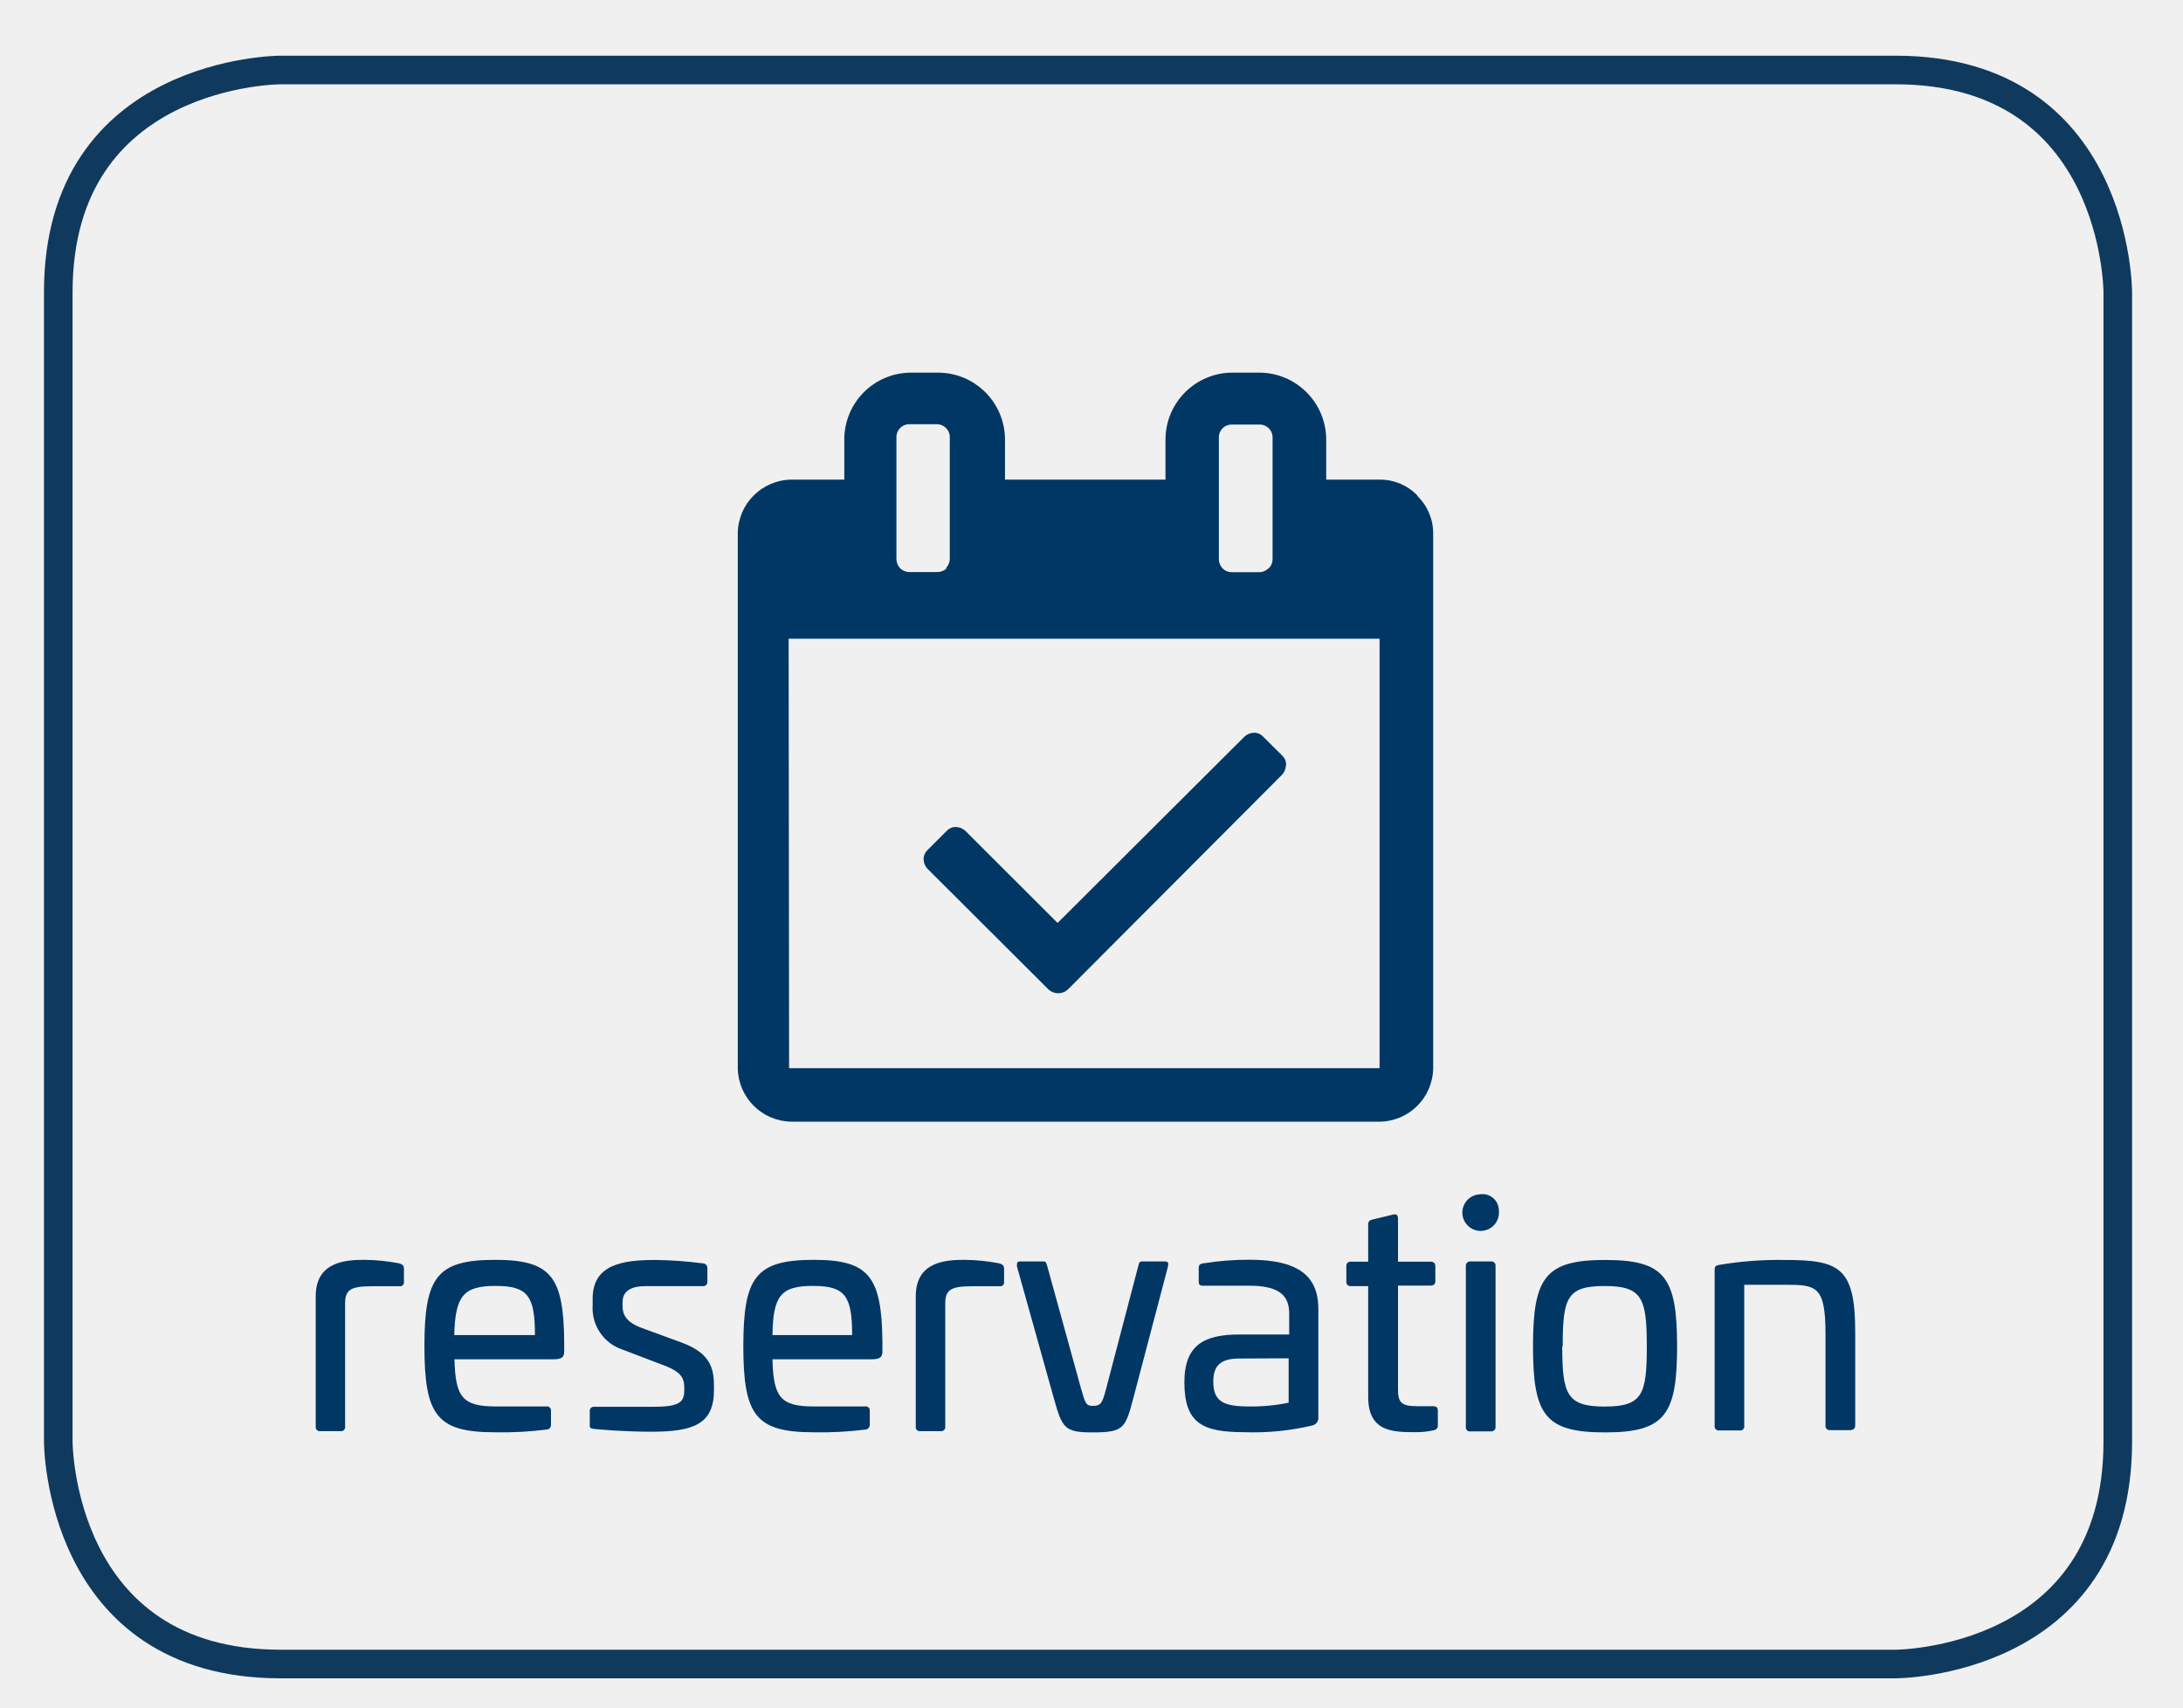
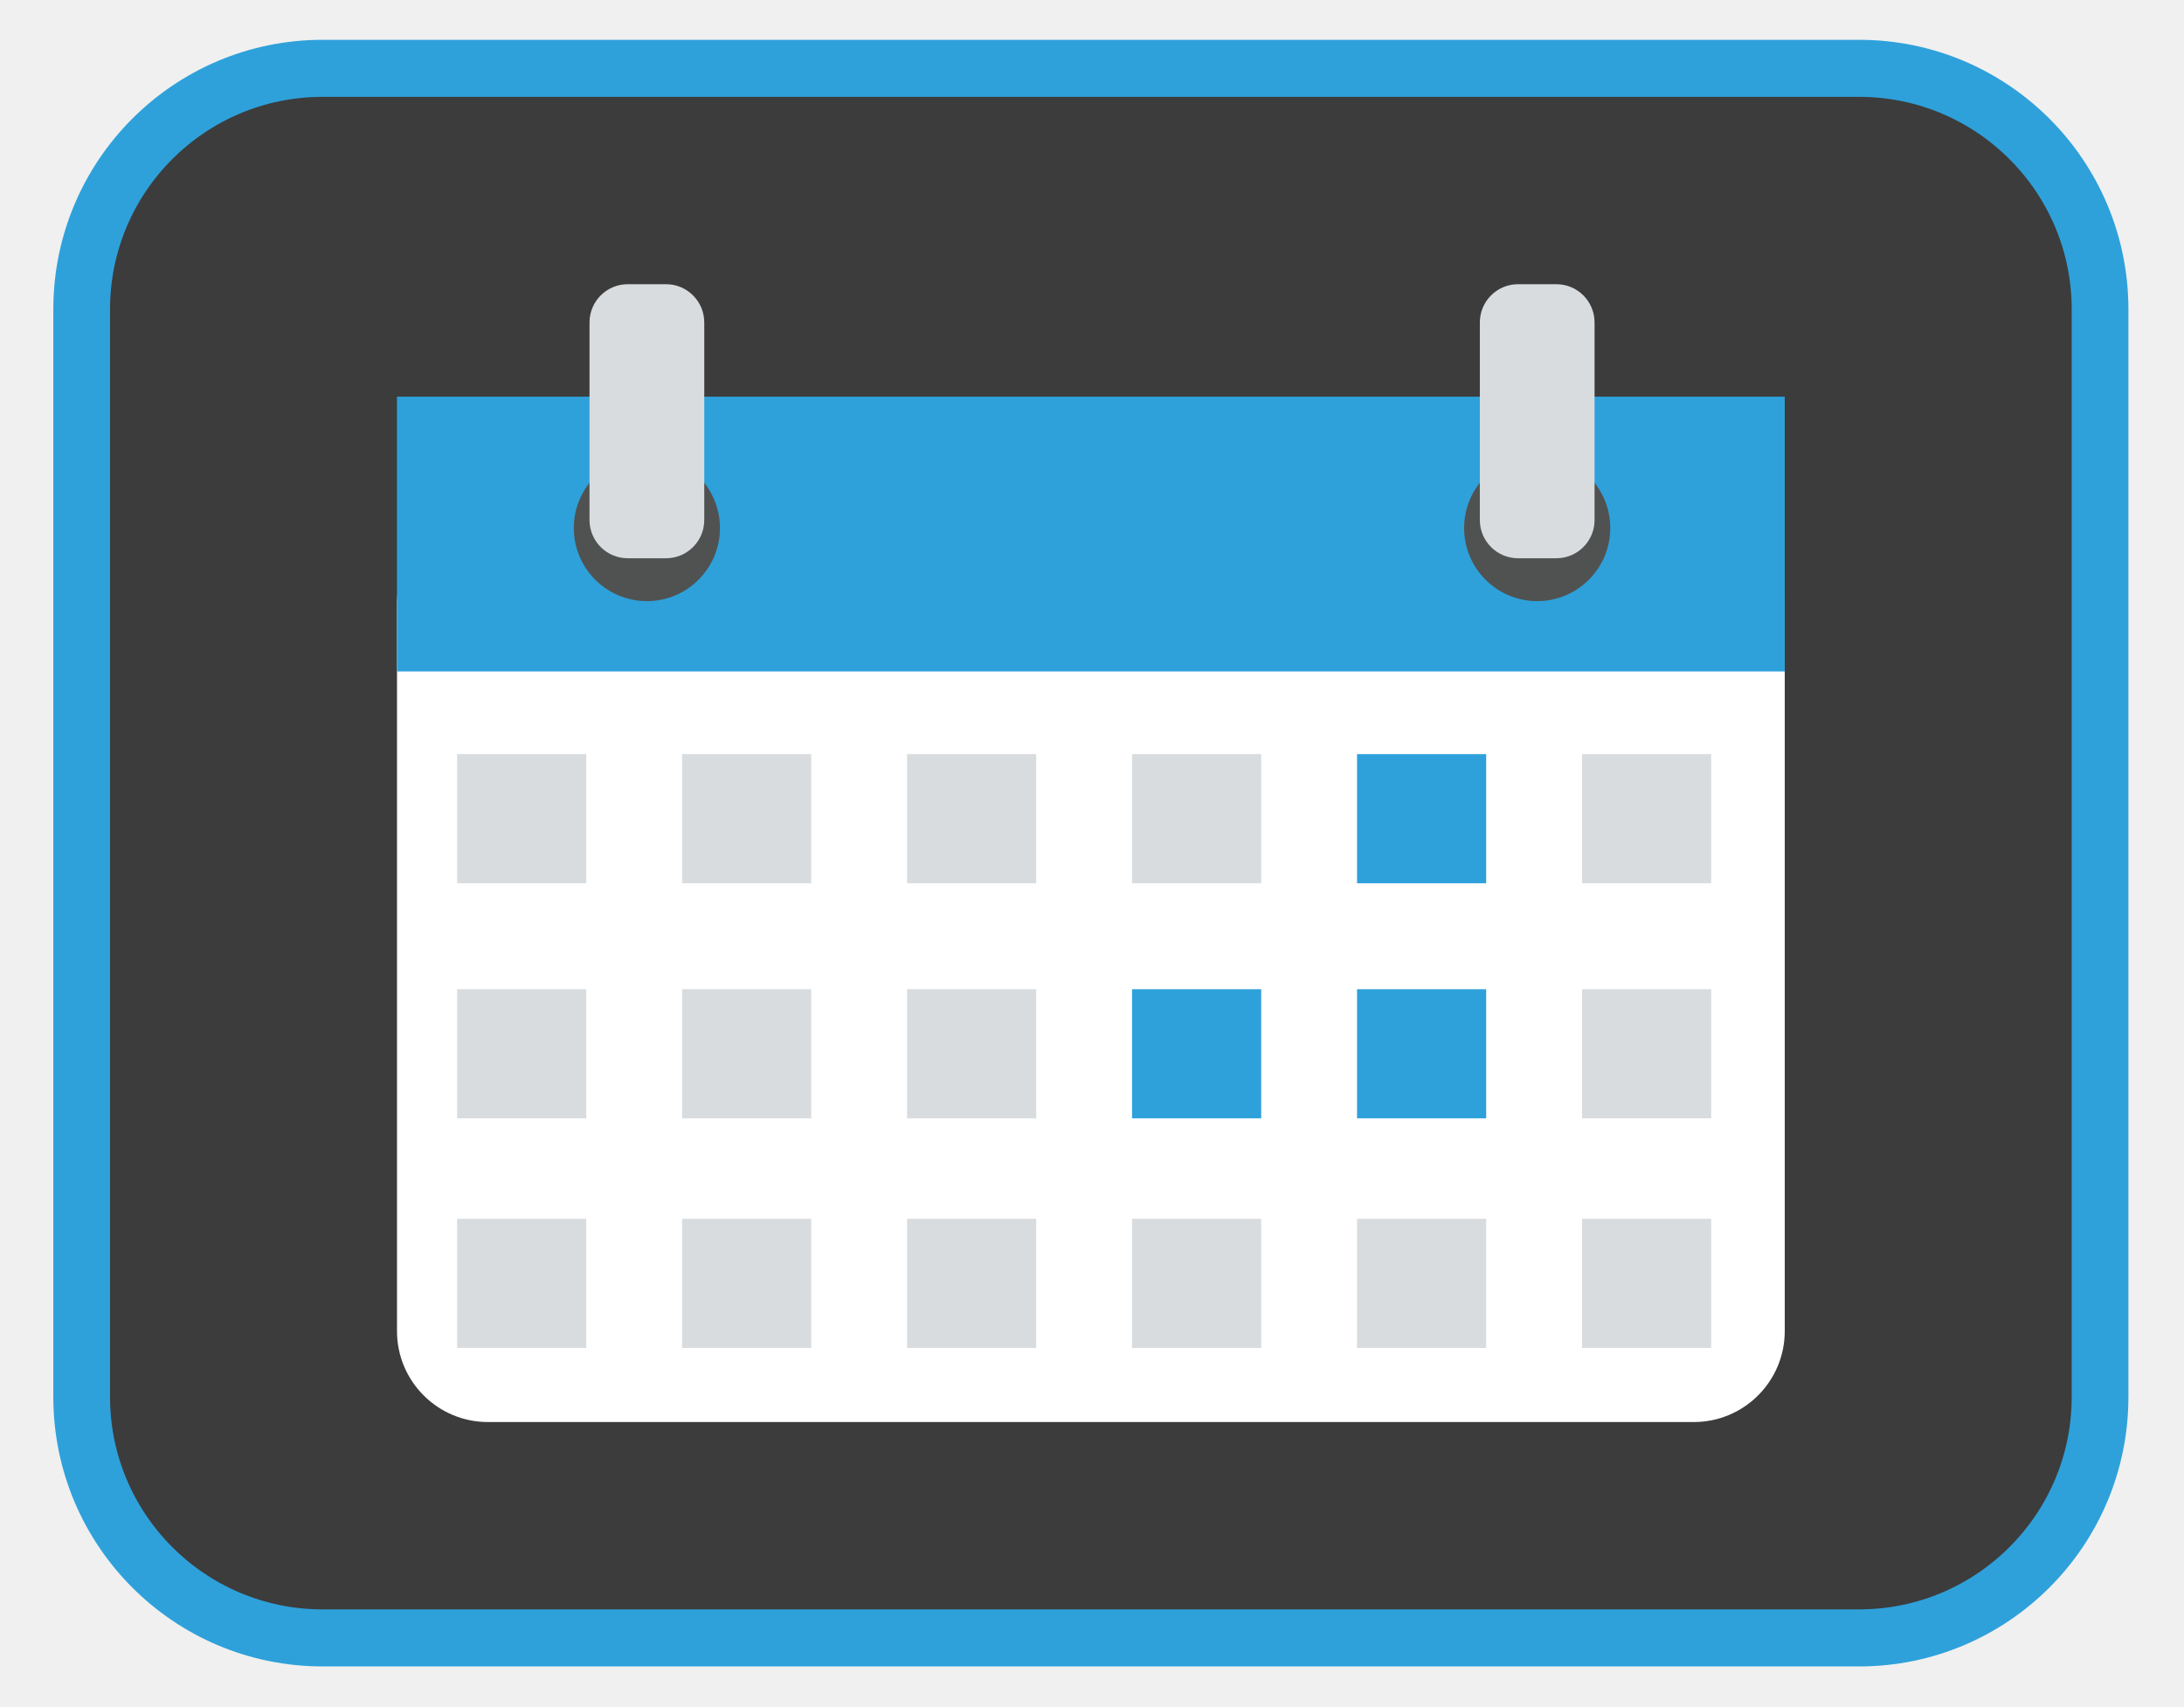
- <svg xmlns="http://www.w3.org/2000/svg" viewBox="0 0 191.8 150">
-   <path d="M35.09,111c.27.08.4.2.4.47v1.15a.34.34,0,0,1-.31.39H32.69c-1.88,0-2.37.3-2.37,1.52v10.81a.35.35,0,0,1-.32.4.14.14,0,0,1-.09,0H28.14a.35.35,0,0,1-.4-.31V113.88c0-3.08,2.72-3.19,4.29-3.19A16.52,16.52,0,0,1,35.09,111Z" style="fill:#003764" />
-   <path d="M49.57,117.88v.79c0,.54-.13.76-1,.76H39.93c.08,3.32.71,4.14,3.62,4.14H48a.36.36,0,0,1,.41.3v1.3a.4.4,0,0,1-.37.43h0a31.46,31.46,0,0,1-4.55.24c-5.11,0-6.2-1.49-6.2-7.56s1.09-7.59,6.2-7.59C48.4,110.69,49.52,112.14,49.57,117.88Zm-9.66-.58H47c0-3.45-.63-4.32-3.46-4.32S40,113.86,39.91,117.3Z" style="fill:#003764" />
-   <path d="M61.77,111a.4.4,0,0,1,.38.43h0v1.17a.36.36,0,0,1-.32.4H56.7c-1.25,0-2,.43-2,1.41v.35c0,.77.35,1.42,1.68,1.91L60,118c2.5.95,2.73,2.34,2.73,3.84v.3c0,3-1.83,3.65-5.5,3.65-2.37,0-4.52-.19-5-.24s-.41-.19-.41-.4V124a.35.35,0,0,1,.31-.4h5.14c2.18,0,2.85-.25,2.85-1.42v-.32c0-.78-.32-1.31-1.58-1.82l-3.86-1.47a3.84,3.84,0,0,1-2.61-3.9v-.57c0-3,2.61-3.4,5.52-3.4A36.2,36.2,0,0,1,61.77,111Z" style="fill:#003764" />
-   <path d="M77.53,117.88v.79c0,.54-.14.76-1,.76H67.87c.08,3.32.7,4.14,3.62,4.14H76a.36.36,0,0,1,.42.3v1.3a.41.41,0,0,1-.37.43h0a31.33,31.33,0,0,1-4.54.24c-5.12,0-6.2-1.49-6.2-7.56s1.08-7.59,6.2-7.59C76.33,110.69,77.47,112.14,77.53,117.88Zm-9.66-.58h7c0-3.45-.62-4.32-3.45-4.32S67.92,113.86,67.87,117.3Z" style="fill:#003764" />
-   <path d="M87.81,111c.27.08.41.2.41.47v1.15a.34.34,0,0,1-.31.39H85.42c-1.87,0-2.37.3-2.37,1.52v10.81a.35.35,0,0,1-.32.4.14.14,0,0,1-.09,0H80.87a.35.35,0,0,1-.41-.3V113.88c0-3.08,2.72-3.19,4.29-3.19A16.52,16.52,0,0,1,87.81,111Z" style="fill:#003764" />
-   <path d="M102.3,110.83c.32,0,.38.08.32.44l-3,11.4c-.74,2.8-.82,3.18-3.62,3.18-2.53,0-2.68-.38-3.46-3.18l-3.19-11.4c0-.36,0-.44.32-.44h2c.22,0,.24.08.35.44L95,122.07c.35,1.22.43,1.45,1,1.45.73,0,.84-.23,1.17-1.45l2.83-10.8c.08-.36.14-.44.35-.44Z" style="fill:#003764" />
-   <path d="M115.83,115v9.47a.69.69,0,0,1-.52.77,22.37,22.37,0,0,1-6,.59c-3.58,0-5.25-.73-5.25-4.38,0-3.27,1.72-4.2,4.82-4.2h4.39v-1.84c0-1.68-1-2.45-3.54-2.45h-4c-.33,0-.41-.08-.41-.4v-1.12c0-.33.11-.39.39-.44a24.5,24.5,0,0,1,4.11-.32C113.93,110.69,115.83,112,115.83,115Zm-6.94,4.36c-1.49,0-2.29.5-2.29,2,0,1.79.9,2.21,3.13,2.21a15.76,15.76,0,0,0,3.49-.33v-3.9Z" style="fill:#003764" />
-   <path d="M122.36,106.72c.3-.08.47,0,.47.35v3.78h2.85c.3,0,.43.14.43.42v1.28c0,.27-.13.4-.43.4h-2.85v9.12c0,1.2.32,1.48,1.76,1.48h1.31c.3,0,.43.11.43.38v1.31c0,.24-.13.38-.4.43a7.07,7.07,0,0,1-1.52.16c-2,0-4.2,0-4.2-3.1V113h-1.52a.36.36,0,0,1-.4-.32v-1.41a.37.37,0,0,1,.3-.42h1.62V107.6a.4.4,0,0,1,.33-.44h0Z" style="fill:#003764" />
-   <path d="M131.7,106.48a1.61,1.61,0,1,1-1.66-1.55h0a1.43,1.43,0,0,1,1.63,1.19A1.45,1.45,0,0,1,131.7,106.48Zm-.71,4.35a.36.36,0,0,1,.41.31.31.31,0,0,1,0,.1v14.11a.38.38,0,0,1-.32.41H129.2a.35.35,0,0,1-.41-.3.34.34,0,0,1,0-.1V111.24a.38.38,0,0,1,.32-.41H131Z" style="fill:#003764" />
-   <path d="M147.35,118.29c0,6-1.06,7.56-6.32,7.56s-6.34-1.49-6.34-7.56,1.09-7.59,6.34-7.59S147.35,112.22,147.35,118.29Zm-10.09,0c0,4.22.41,5.29,3.73,5.29s3.7-1.06,3.7-5.29-.4-5.3-3.7-5.3-3.69,1-3.69,5.3Z" style="fill:#003764" />
-   <path d="M163,117v8.25c0,.27-.19.4-.46.4H160.8a.37.37,0,0,1-.41-.31v-8.16c0-4.16-.81-4.3-3.43-4.3h-3.71v12.4a.35.35,0,0,1-.31.4.14.14,0,0,1-.09,0h-1.79a.36.36,0,0,1-.41-.31V111.57c0-.35.13-.38.41-.44a31.53,31.53,0,0,1,5.66-.43C161.56,110.69,163,111.3,163,117Z" style="fill:#003764" />
-   <path d="M124.53,43.53a4.53,4.53,0,0,0-3.27-1.39h-4.74V38.61a5.89,5.89,0,0,0-5.89-5.87h-2.34a5.89,5.89,0,0,0-5.89,5.87v3.53H88.3V38.61a5.89,5.89,0,0,0-5.88-5.87H80.07a5.87,5.87,0,0,0-5.89,5.87h0v3.53H69.49a4.77,4.77,0,0,0-4.67,4.67V93.88a4.78,4.78,0,0,0,4.67,4.67h51.73a4.76,4.76,0,0,0,4.7-4.7v-47a4.53,4.53,0,0,0-1.39-3.27m-13.09,6.36a1.12,1.12,0,0,1-.82.33h-2.38a1.1,1.1,0,0,1-.82-.33,1.16,1.16,0,0,1-.33-.81V38.48a1.12,1.12,0,0,1,1.08-1.18h2.46a1.13,1.13,0,0,1,1.18,1.08V49.12a1.12,1.12,0,0,1-.33.81m-28.3,0a1.18,1.18,0,0,1-.82.33H79.91a1.14,1.14,0,0,1-.82-.33,1.18,1.18,0,0,1-.33-.82V38.44a1.13,1.13,0,0,1,1.08-1.17h2.43a1.14,1.14,0,0,1,1.18,1.08V49.08a1.18,1.18,0,0,1-.33.82M69.29,56.12h51.92V93.85H69.33ZM113,67.22a1.1,1.1,0,0,0-.33-.82l-1.69-1.68a1.06,1.06,0,0,0-.82-.34,1.26,1.26,0,0,0-.82.34L92.92,81.09,84.82,73a1.24,1.24,0,0,0-.82-.34,1.07,1.07,0,0,0-.82.34l-1.69,1.69a1.09,1.09,0,0,0-.34.82,1.26,1.26,0,0,0,.34.82L92.13,86.94a1.25,1.25,0,0,0,1.69,0l18.83-18.88a1.28,1.28,0,0,0,.33-.81" style="fill:#003764" />
-   <path d="M24.65,6.15S5.12,6.15,5.12,25.67v101s0,19.53,19.53,19.53H166.54s19.53,0,19.53-19.53V25.67s0-19.52-19.53-19.52Z" style="fill:none;stroke:#103a5d;stroke-width:2.514px" />
+ <svg xmlns="http://www.w3.org/2000/svg" width="100%" height="100%" viewBox="0 0 192 150" version="1.1" xml:space="preserve" style="fill-rule:evenodd;clip-rule:evenodd;stroke-linecap:round;stroke-linejoin:round;stroke-miterlimit:1.5;">
+   <g transform="matrix(0.973783,0,0,0.97943,4.07961,2.75886)">
+     <path d="M185.4,24.939L185.4,122.578C185.4,134.512 175.655,144.2 163.653,144.2L24.932,144.2C12.93,144.2 3.185,134.512 3.185,122.578L3.185,24.939C3.185,13.005 12.93,3.317 24.932,3.317L163.653,3.317C175.655,3.317 185.4,13.005 185.4,24.939Z" style="fill:rgb(60,60,60);stroke:rgb(46,161,219);stroke-width:5.12px;" />
+   </g>
+   <g transform="matrix(0.205904,0,0,0.205904,-757.789,-16.542)">
+     <g transform="matrix(4.97377,0,0,5.49034,3676.73,60.3281)">
+       <path d="M153.924,50.583L153.924,107.159C153.924,111.062 150.426,114.231 146.118,114.231L42.603,114.231C38.295,114.231 34.797,111.062 34.797,107.159L34.797,50.583C34.797,46.68 38.295,43.512 42.603,43.512L146.118,43.512C150.426,43.512 153.924,46.68 153.924,50.583Z" style="fill:white;" />
+     </g>
+     <g transform="matrix(0.998314,0,0,1,6.48901,0)">
+       <rect x="3849.8" y="249.695" width="593.51" height="117.32" style="fill:rgb(46,161,219);fill-rule:nonzero;" />
+     </g>
+     <rect x="3875.47" y="402.319" width="55.14" height="55.139" style="fill:rgb(216,220,223);fill-rule:nonzero;" />
+     <rect x="4355.76" y="402.319" width="55.14" height="55.139" style="fill:rgb(216,220,223);fill-rule:nonzero;" />
+     <rect x="3971.53" y="402.319" width="55.14" height="55.139" style="fill:rgb(216,220,223);fill-rule:nonzero;" />
+     <rect x="4067.59" y="402.319" width="55.13" height="55.139" style="fill:rgb(216,220,223);fill-rule:nonzero;" />
+     <rect x="4163.64" y="402.319" width="55.14" height="55.139" style="fill:rgb(216,220,223);fill-rule:nonzero;" />
+     <rect x="4259.7" y="402.319" width="55.14" height="55.139" style="fill:rgb(46,161,219);fill-rule:nonzero;" />
+     <rect x="3875.47" y="502.692" width="55.14" height="55.137" style="fill:rgb(216,220,223);fill-rule:nonzero;" />
+     <rect x="4355.76" y="502.692" width="55.14" height="55.137" style="fill:rgb(216,220,223);fill-rule:nonzero;" />
+     <rect x="3971.53" y="502.692" width="55.14" height="55.137" style="fill:rgb(216,220,223);fill-rule:nonzero;" />
+     <rect x="4067.59" y="502.692" width="55.13" height="55.137" style="fill:rgb(216,220,223);fill-rule:nonzero;" />
+     <rect x="4163.64" y="502.692" width="55.14" height="55.137" style="fill:rgb(46,161,219);fill-rule:nonzero;" />
+     <rect x="4259.7" y="502.692" width="55.14" height="55.137" style="fill:rgb(46,161,219);fill-rule:nonzero;" />
+     <rect x="3875.47" y="600.713" width="55.14" height="55.139" style="fill:rgb(216,220,223);fill-rule:nonzero;" />
+     <rect x="4355.76" y="600.713" width="55.14" height="55.139" style="fill:rgb(216,220,223);fill-rule:nonzero;" />
+     <rect x="3971.53" y="600.713" width="55.14" height="55.139" style="fill:rgb(216,220,223);fill-rule:nonzero;" />
+     <rect x="4067.59" y="600.713" width="55.13" height="55.139" style="fill:rgb(216,220,223);fill-rule:nonzero;" />
+     <rect x="4163.64" y="600.713" width="55.14" height="55.139" style="fill:rgb(216,220,223);fill-rule:nonzero;" />
+     <rect x="4259.7" y="600.713" width="55.14" height="55.139" style="fill:rgb(216,220,223);fill-rule:nonzero;" />
+     <path d="M3987.69,305.795C3987.69,323.029 3973.73,336.996 3956.5,336.996C3939.26,336.996 3925.29,323.029 3925.29,305.795C3925.29,288.565 3939.26,274.593 3956.5,274.593C3973.73,274.593 3987.69,288.565 3987.69,305.795Z" style="fill:rgb(80,82,82);fill-rule:nonzero;" />
+     <path d="M3980.99,302.363C3980.99,311.383 3973.67,318.691 3964.66,318.691L3948.33,318.691C3939.31,318.691 3932,311.383 3932,302.363L3932,218.008C3932,208.988 3939.31,201.68 3948.33,201.68L3964.66,201.68C3973.67,201.68 3980.99,208.988 3980.99,218.008L3980.99,302.363Z" style="fill:rgb(216,220,223);fill-rule:nonzero;" />
+     <path d="M4367.82,305.795C4367.82,323.029 4353.85,336.996 4336.62,336.996C4319.39,336.996 4305.42,323.029 4305.42,305.795C4305.42,288.565 4319.39,274.593 4336.62,274.593C4353.85,274.593 4367.82,288.565 4367.82,305.795Z" style="fill:rgb(80,82,82);fill-rule:nonzero;" />
+     <path d="M4361.11,302.363C4361.11,311.383 4353.81,318.691 4344.79,318.691L4328.46,318.691C4319.44,318.691 4312.13,311.383 4312.13,302.363L4312.13,218.008C4312.13,208.988 4319.44,201.68 4328.46,201.68L4344.79,201.68C4353.81,201.68 4361.11,208.988 4361.11,218.008L4361.11,302.363Z" style="fill:rgb(216,220,223);fill-rule:nonzero;" />
+   </g>
</svg>
